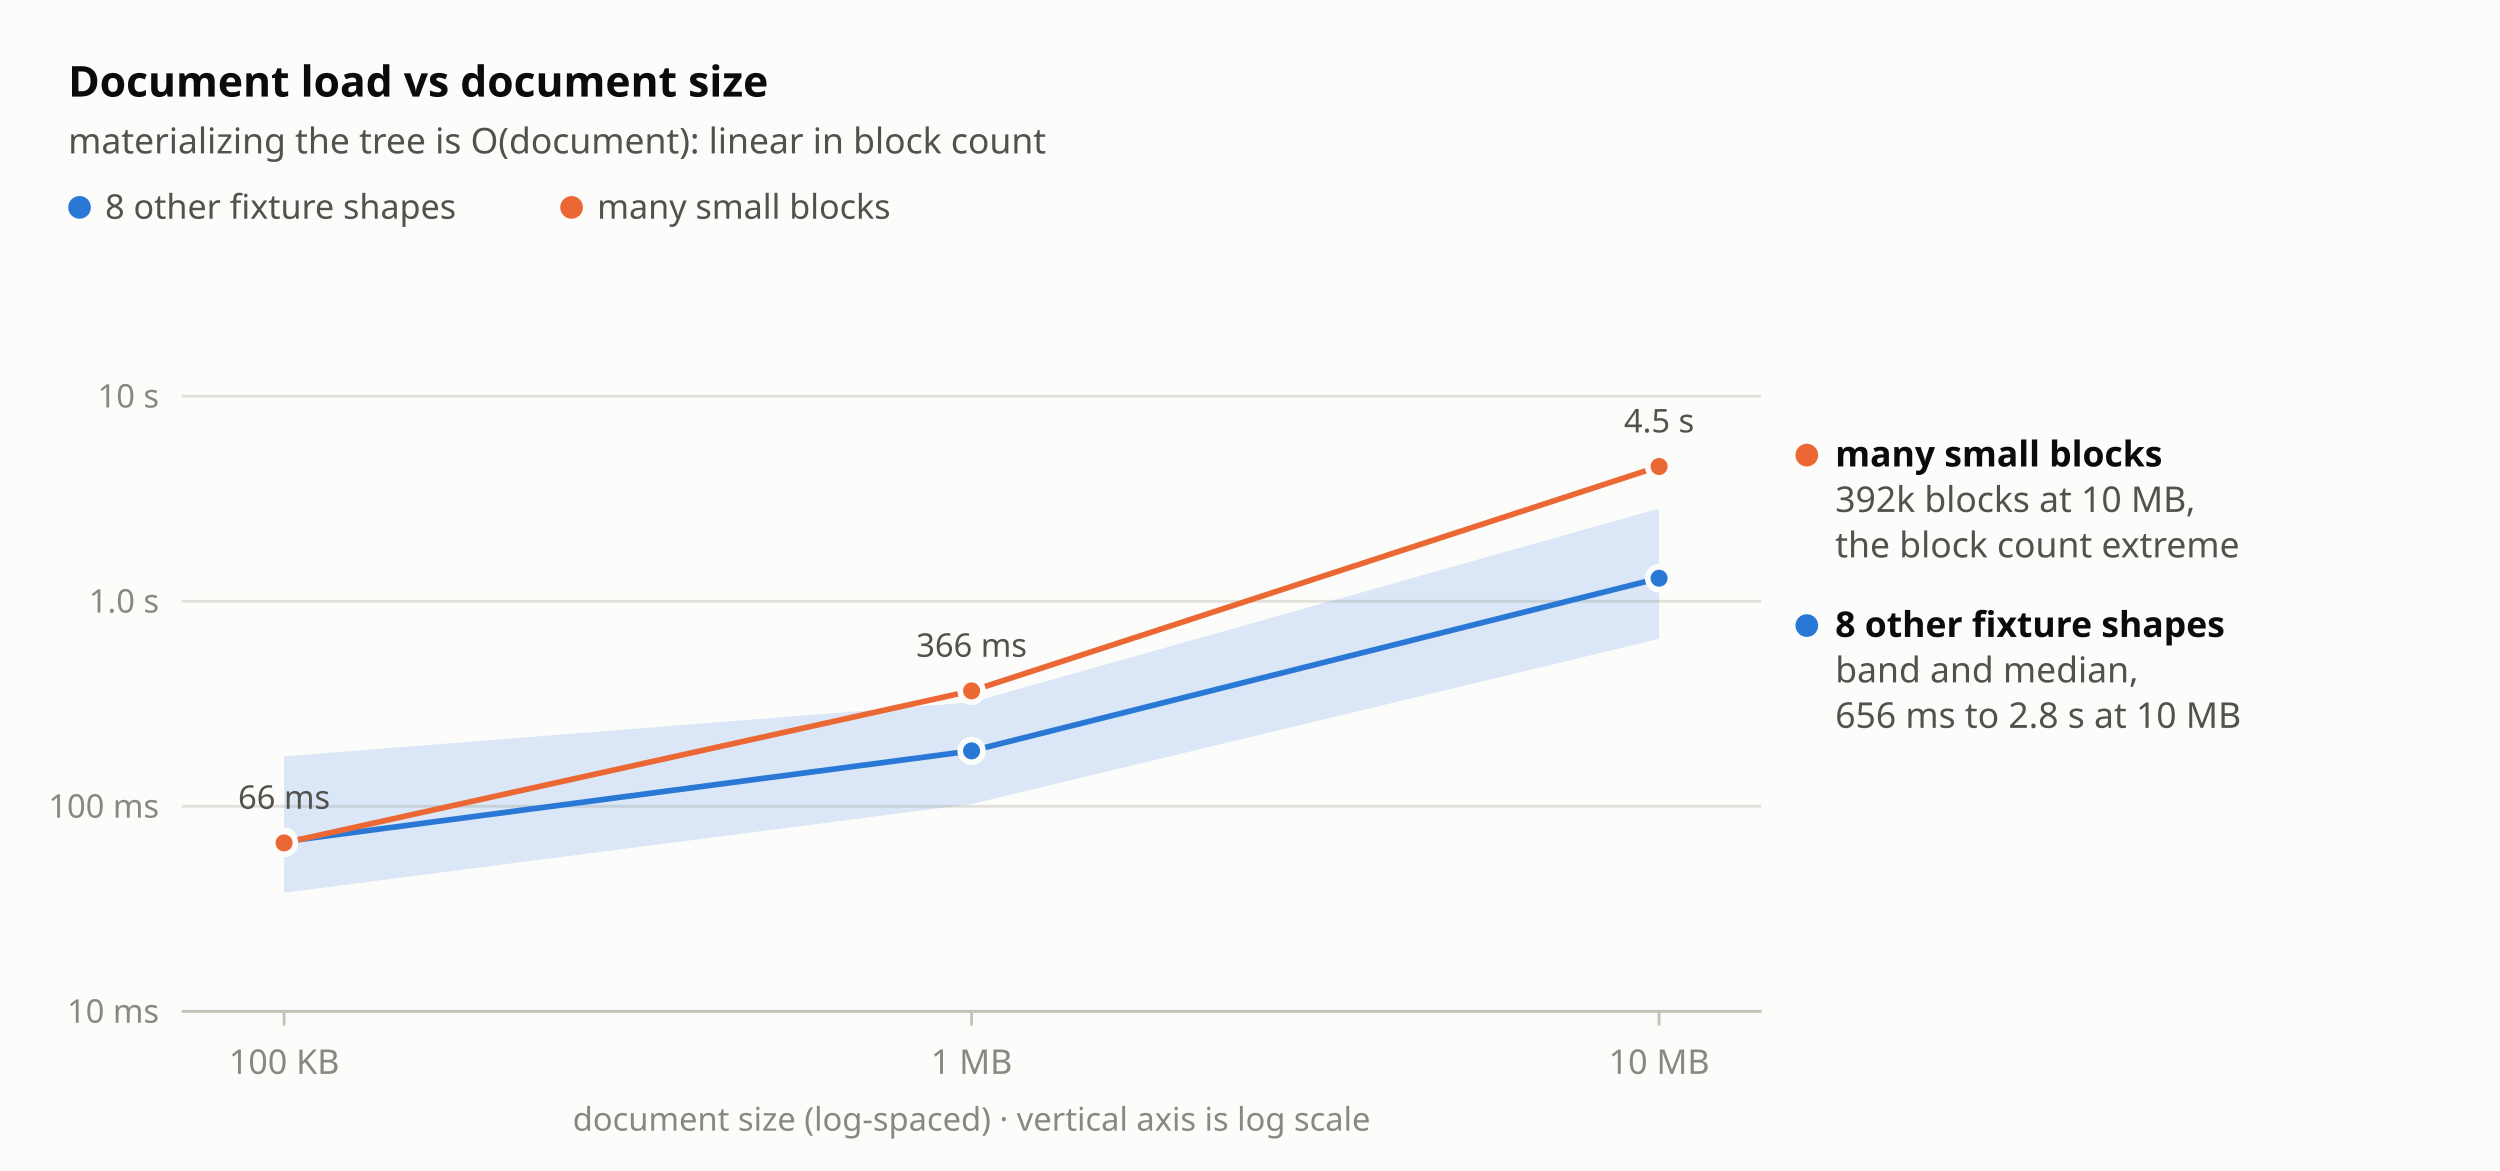
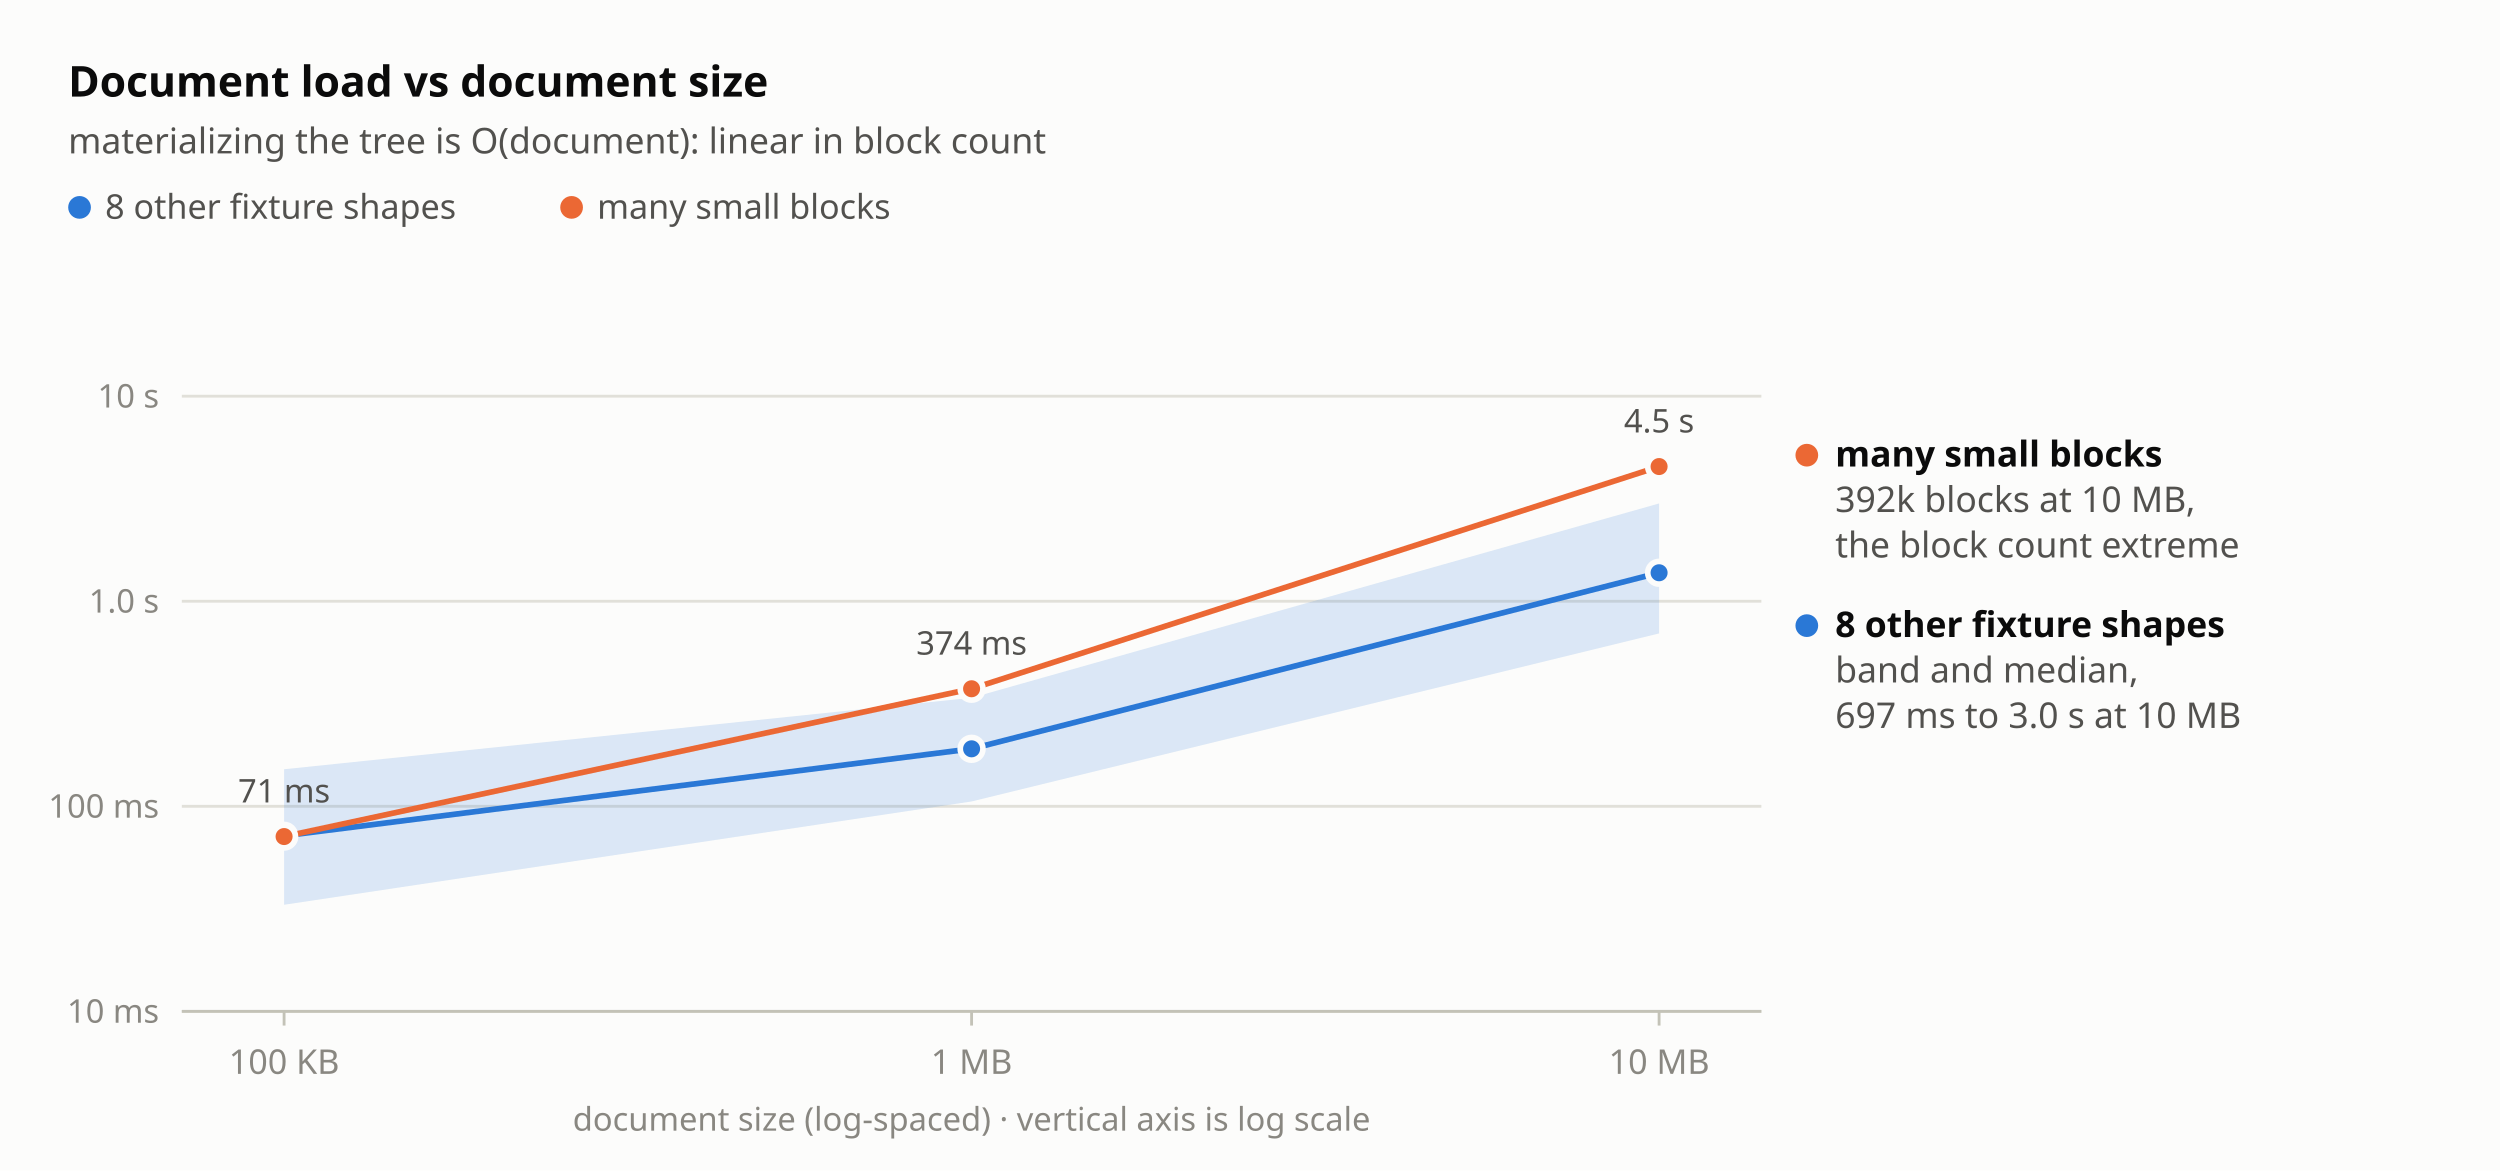
<svg xmlns="http://www.w3.org/2000/svg" width="880" height="412" viewBox="0 0 880 412" role="img" aria-label="Document load time across nine fixture shapes from 100 kilobytes to 10 megabytes, on a log scale. Load grows roughly linearly with size; every shape loads within a few seconds at 10 megabytes, the 392 thousand block extreme taking the longest.">
  <rect width="880" height="412" fill="#fcfcfb" />
  <text x="24" y="34" font-family="system-ui, sans-serif" font-size="15" font-weight="600" fill="#0b0b0b" text-anchor="start">Document load vs document size</text>
  <text x="24" y="54" font-family="system-ui, sans-serif" font-size="12.5" font-weight="400" fill="#52514e" text-anchor="start">materializing the tree is O(document): linear in block count</text>
  <circle cx="28" cy="73" r="4" fill="#2a78d6" />
  <text x="37" y="77" font-family="system-ui, sans-serif" font-size="12" font-weight="400" fill="#52514e" text-anchor="start">8 other fixture shapes</text>
  <circle cx="201.2" cy="73" r="4" fill="#eb6834" />
  <text x="210.2" y="77" font-family="system-ui, sans-serif" font-size="12" font-weight="400" fill="#52514e" text-anchor="start">many small blocks</text>
  <line x1="64" y1="356" x2="620" y2="356" stroke="#e1e0d9" stroke-width="1" />
  <text x="56" y="360" font-family="system-ui, sans-serif" font-size="11.5" font-weight="400" fill="#898781" text-anchor="end" style="font-variant-numeric:tabular-nums">10 ms</text>
  <line x1="64" y1="283.819" x2="620" y2="283.819" stroke="#e1e0d9" stroke-width="1" />
  <text x="56" y="287.819" font-family="system-ui, sans-serif" font-size="11.5" font-weight="400" fill="#898781" text-anchor="end" style="font-variant-numeric:tabular-nums">100 ms</text>
  <line x1="64" y1="211.638" x2="620" y2="211.638" stroke="#e1e0d9" stroke-width="1" />
  <text x="56" y="215.638" font-family="system-ui, sans-serif" font-size="11.5" font-weight="400" fill="#898781" text-anchor="end" style="font-variant-numeric:tabular-nums">1.0 s</text>
  <line x1="64" y1="139.457" x2="620" y2="139.457" stroke="#e1e0d9" stroke-width="1" />
  <text x="56" y="143.457" font-family="system-ui, sans-serif" font-size="11.5" font-weight="400" fill="#898781" text-anchor="end" style="font-variant-numeric:tabular-nums">10 s</text>
  <line x1="64" y1="356" x2="620" y2="356" stroke="#c3c2b7" stroke-width="1" />
  <line x1="100" y1="356" x2="100" y2="361" stroke="#c3c2b7" stroke-width="1" />
  <text x="100" y="378" font-family="system-ui, sans-serif" font-size="12" font-weight="400" fill="#898781" text-anchor="middle">100 KB</text>
  <line x1="342" y1="356" x2="342" y2="361" stroke="#c3c2b7" stroke-width="1" />
  <text x="342" y="378" font-family="system-ui, sans-serif" font-size="12" font-weight="400" fill="#898781" text-anchor="middle">1 MB</text>
  <line x1="584" y1="356" x2="584" y2="361" stroke="#c3c2b7" stroke-width="1" />
  <text x="584" y="378" font-family="system-ui, sans-serif" font-size="12" font-weight="400" fill="#898781" text-anchor="middle">10 MB</text>
  <text x="342" y="398" font-family="system-ui, sans-serif" font-size="11.5" font-weight="400" fill="#898781" text-anchor="middle">document size (log-spaced) · vertical axis is log scale</text>
-   <polygon points="100,266.223 342,247.201 584,178.977 584,224.869 342,283.014 100,314.233" fill="#2a78d6" opacity="0.16" />
-   <polyline points="100,296.233 342,264.306 584,203.53" fill="none" stroke="#2a78d6" stroke-width="2" stroke-linecap="round" />
-   <circle cx="100" cy="296.233" r="4" fill="#2a78d6" stroke="#fcfcfb" stroke-width="2" />
-   <circle cx="342" cy="264.306" r="4" fill="#2a78d6" stroke="#fcfcfb" stroke-width="2" />
-   <circle cx="584" cy="203.53" r="4" fill="#2a78d6" stroke="#fcfcfb" stroke-width="2" />
-   <polyline points="100,296.702 342,243.189 584,164.2" fill="none" stroke="#eb6834" stroke-width="2" stroke-linecap="round" />
-   <circle cx="100" cy="296.702" r="4" fill="#eb6834" stroke="#fcfcfb" stroke-width="2" />
-   <text x="100" y="284.702" font-family="system-ui, sans-serif" font-size="11.5" font-weight="400" fill="#52514e" text-anchor="middle" style="font-variant-numeric:tabular-nums">66 ms</text>
-   <circle cx="342" cy="243.189" r="4" fill="#eb6834" stroke="#fcfcfb" stroke-width="2" />
-   <text x="342" y="231.189" font-family="system-ui, sans-serif" font-size="11.5" font-weight="400" fill="#52514e" text-anchor="middle" style="font-variant-numeric:tabular-nums">366 ms</text>
-   <circle cx="584" cy="164.2" r="4" fill="#eb6834" stroke="#fcfcfb" stroke-width="2" />
-   <text x="584" y="152.2" font-family="system-ui, sans-serif" font-size="11.5" font-weight="400" fill="#52514e" text-anchor="middle" style="font-variant-numeric:tabular-nums">4.5 s</text>
-   <circle cx="636" cy="160.2" r="4" fill="#eb6834" />
-   <text x="646" y="164.2" font-family="system-ui, sans-serif" font-size="12.5" font-weight="600" fill="#0b0b0b" text-anchor="start">many small blocks</text>
-   <text x="646" y="180.2" font-family="system-ui, sans-serif" font-size="12.5" font-weight="400" fill="#52514e" text-anchor="start">392k blocks at 10 MB,</text>
-   <text x="646" y="196.2" font-family="system-ui, sans-serif" font-size="12.5" font-weight="400" fill="#52514e" text-anchor="start">the block count extreme</text>
-   <circle cx="636" cy="220.2" r="4" fill="#2a78d6" />
-   <text x="646" y="224.2" font-family="system-ui, sans-serif" font-size="12.5" font-weight="600" fill="#0b0b0b" text-anchor="start">8 other fixture shapes</text>
-   <text x="646" y="240.2" font-family="system-ui, sans-serif" font-size="12.5" font-weight="400" fill="#52514e" text-anchor="start">band and median,</text>
-   <text x="646" y="256.2" font-family="system-ui, sans-serif" font-size="12.5" font-weight="400" fill="#52514e" text-anchor="start">656 ms to 2.8 s at 10 MB</text>
+   <polygon points="100,270.776 342,245.614 584,177.21 584,222.963 342,282.111 100,318.478" fill="#2a78d6" opacity="0.16" />
+   <polyline points="100,294.204 342,263.583 584,201.612" fill="none" stroke="#2a78d6" stroke-width="2" stroke-linecap="round" />
+   <circle cx="100" cy="294.204" r="4" fill="#2a78d6" stroke="#fcfcfb" stroke-width="2" />
+   <circle cx="342" cy="263.583" r="4" fill="#2a78d6" stroke="#fcfcfb" stroke-width="2" />
+   <circle cx="584" cy="201.612" r="4" fill="#2a78d6" stroke="#fcfcfb" stroke-width="2" />
+   <polyline points="100,294.467 342,242.444 584,164.226" fill="none" stroke="#eb6834" stroke-width="2" stroke-linecap="round" />
+   <circle cx="100" cy="294.467" r="4" fill="#eb6834" stroke="#fcfcfb" stroke-width="2" />
+   <text x="100" y="282.467" font-family="system-ui, sans-serif" font-size="11.5" font-weight="400" fill="#52514e" text-anchor="middle" style="font-variant-numeric:tabular-nums">71 ms</text>
+   <circle cx="342" cy="242.444" r="4" fill="#eb6834" stroke="#fcfcfb" stroke-width="2" />
+   <text x="342" y="230.444" font-family="system-ui, sans-serif" font-size="11.5" font-weight="400" fill="#52514e" text-anchor="middle" style="font-variant-numeric:tabular-nums">374 ms</text>
+   <circle cx="584" cy="164.226" r="4" fill="#eb6834" stroke="#fcfcfb" stroke-width="2" />
+   <text x="584" y="152.226" font-family="system-ui, sans-serif" font-size="11.5" font-weight="400" fill="#52514e" text-anchor="middle" style="font-variant-numeric:tabular-nums">4.5 s</text>
+   <circle cx="636" cy="160.226" r="4" fill="#eb6834" />
+   <text x="646" y="164.226" font-family="system-ui, sans-serif" font-size="12.5" font-weight="600" fill="#0b0b0b" text-anchor="start">many small blocks</text>
+   <text x="646" y="180.226" font-family="system-ui, sans-serif" font-size="12.5" font-weight="400" fill="#52514e" text-anchor="start">392k blocks at 10 MB,</text>
+   <text x="646" y="196.226" font-family="system-ui, sans-serif" font-size="12.5" font-weight="400" fill="#52514e" text-anchor="start">the block count extreme</text>
+   <circle cx="636" cy="220.226" r="4" fill="#2a78d6" />
+   <text x="646" y="224.226" font-family="system-ui, sans-serif" font-size="12.5" font-weight="600" fill="#0b0b0b" text-anchor="start">8 other fixture shapes</text>
+   <text x="646" y="240.226" font-family="system-ui, sans-serif" font-size="12.5" font-weight="400" fill="#52514e" text-anchor="start">band and median,</text>
+   <text x="646" y="256.226" font-family="system-ui, sans-serif" font-size="12.5" font-weight="400" fill="#52514e" text-anchor="start">697 ms to 3.0 s at 10 MB</text>
</svg>
